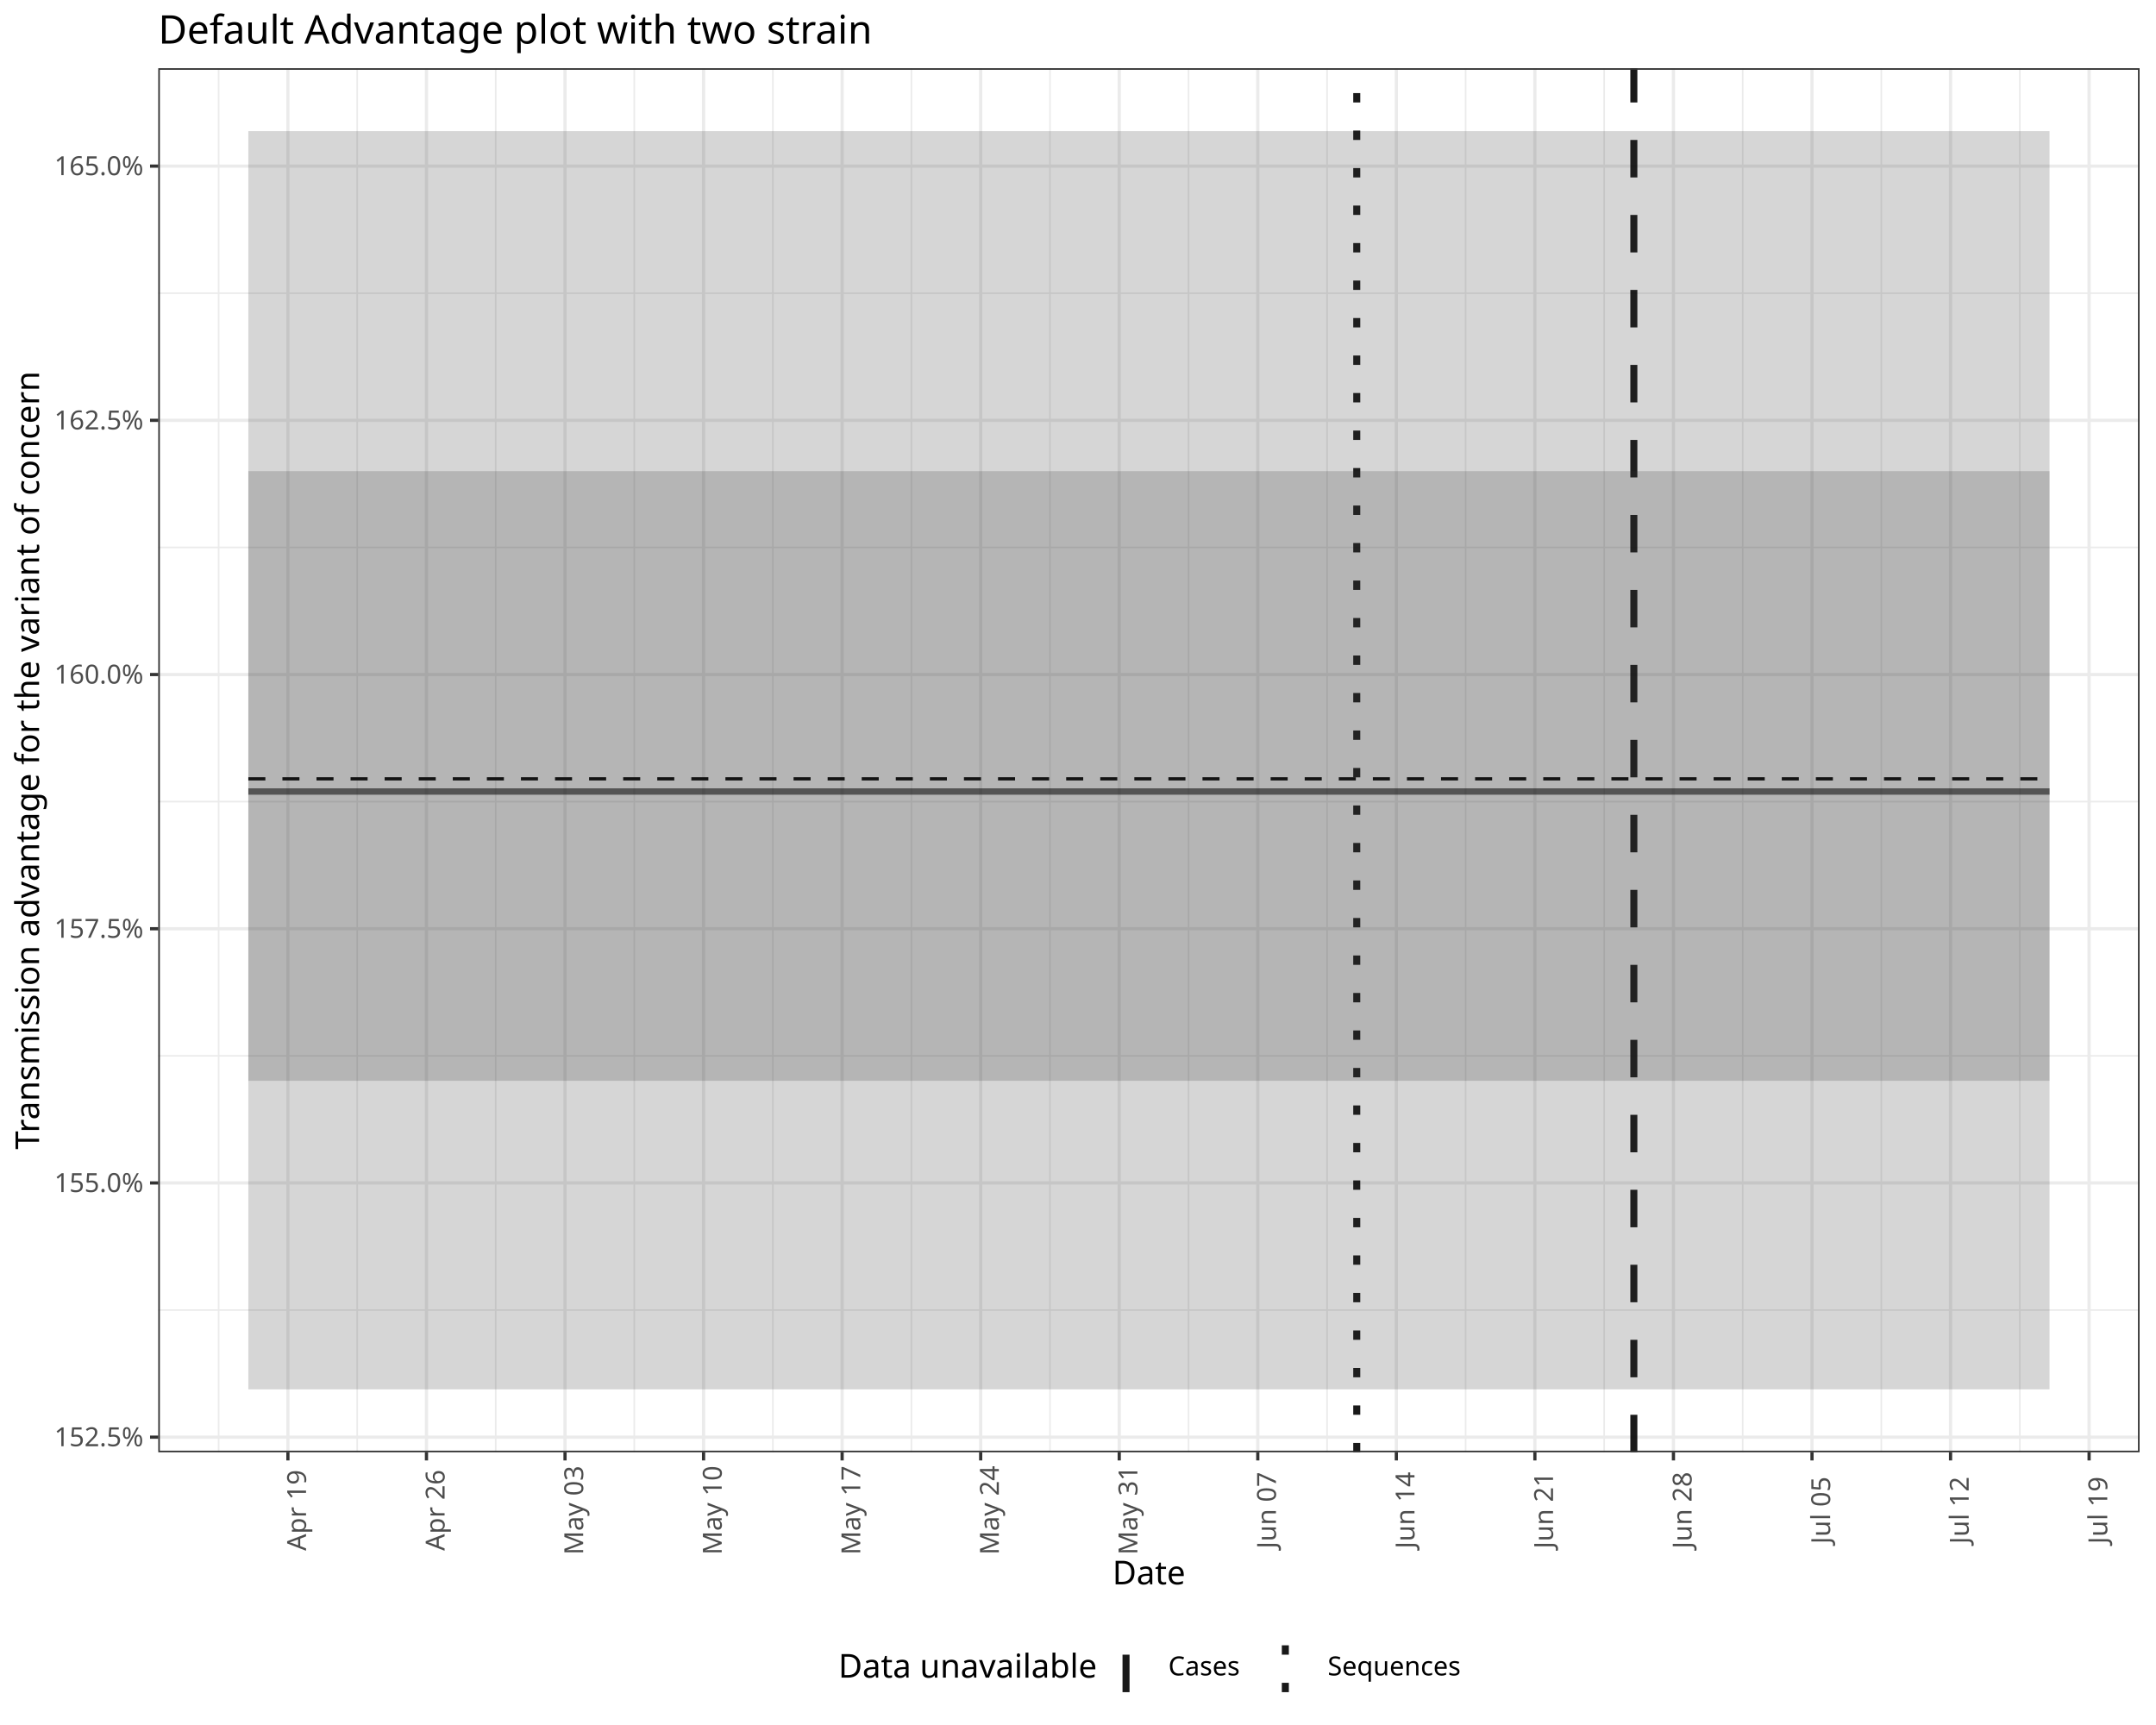
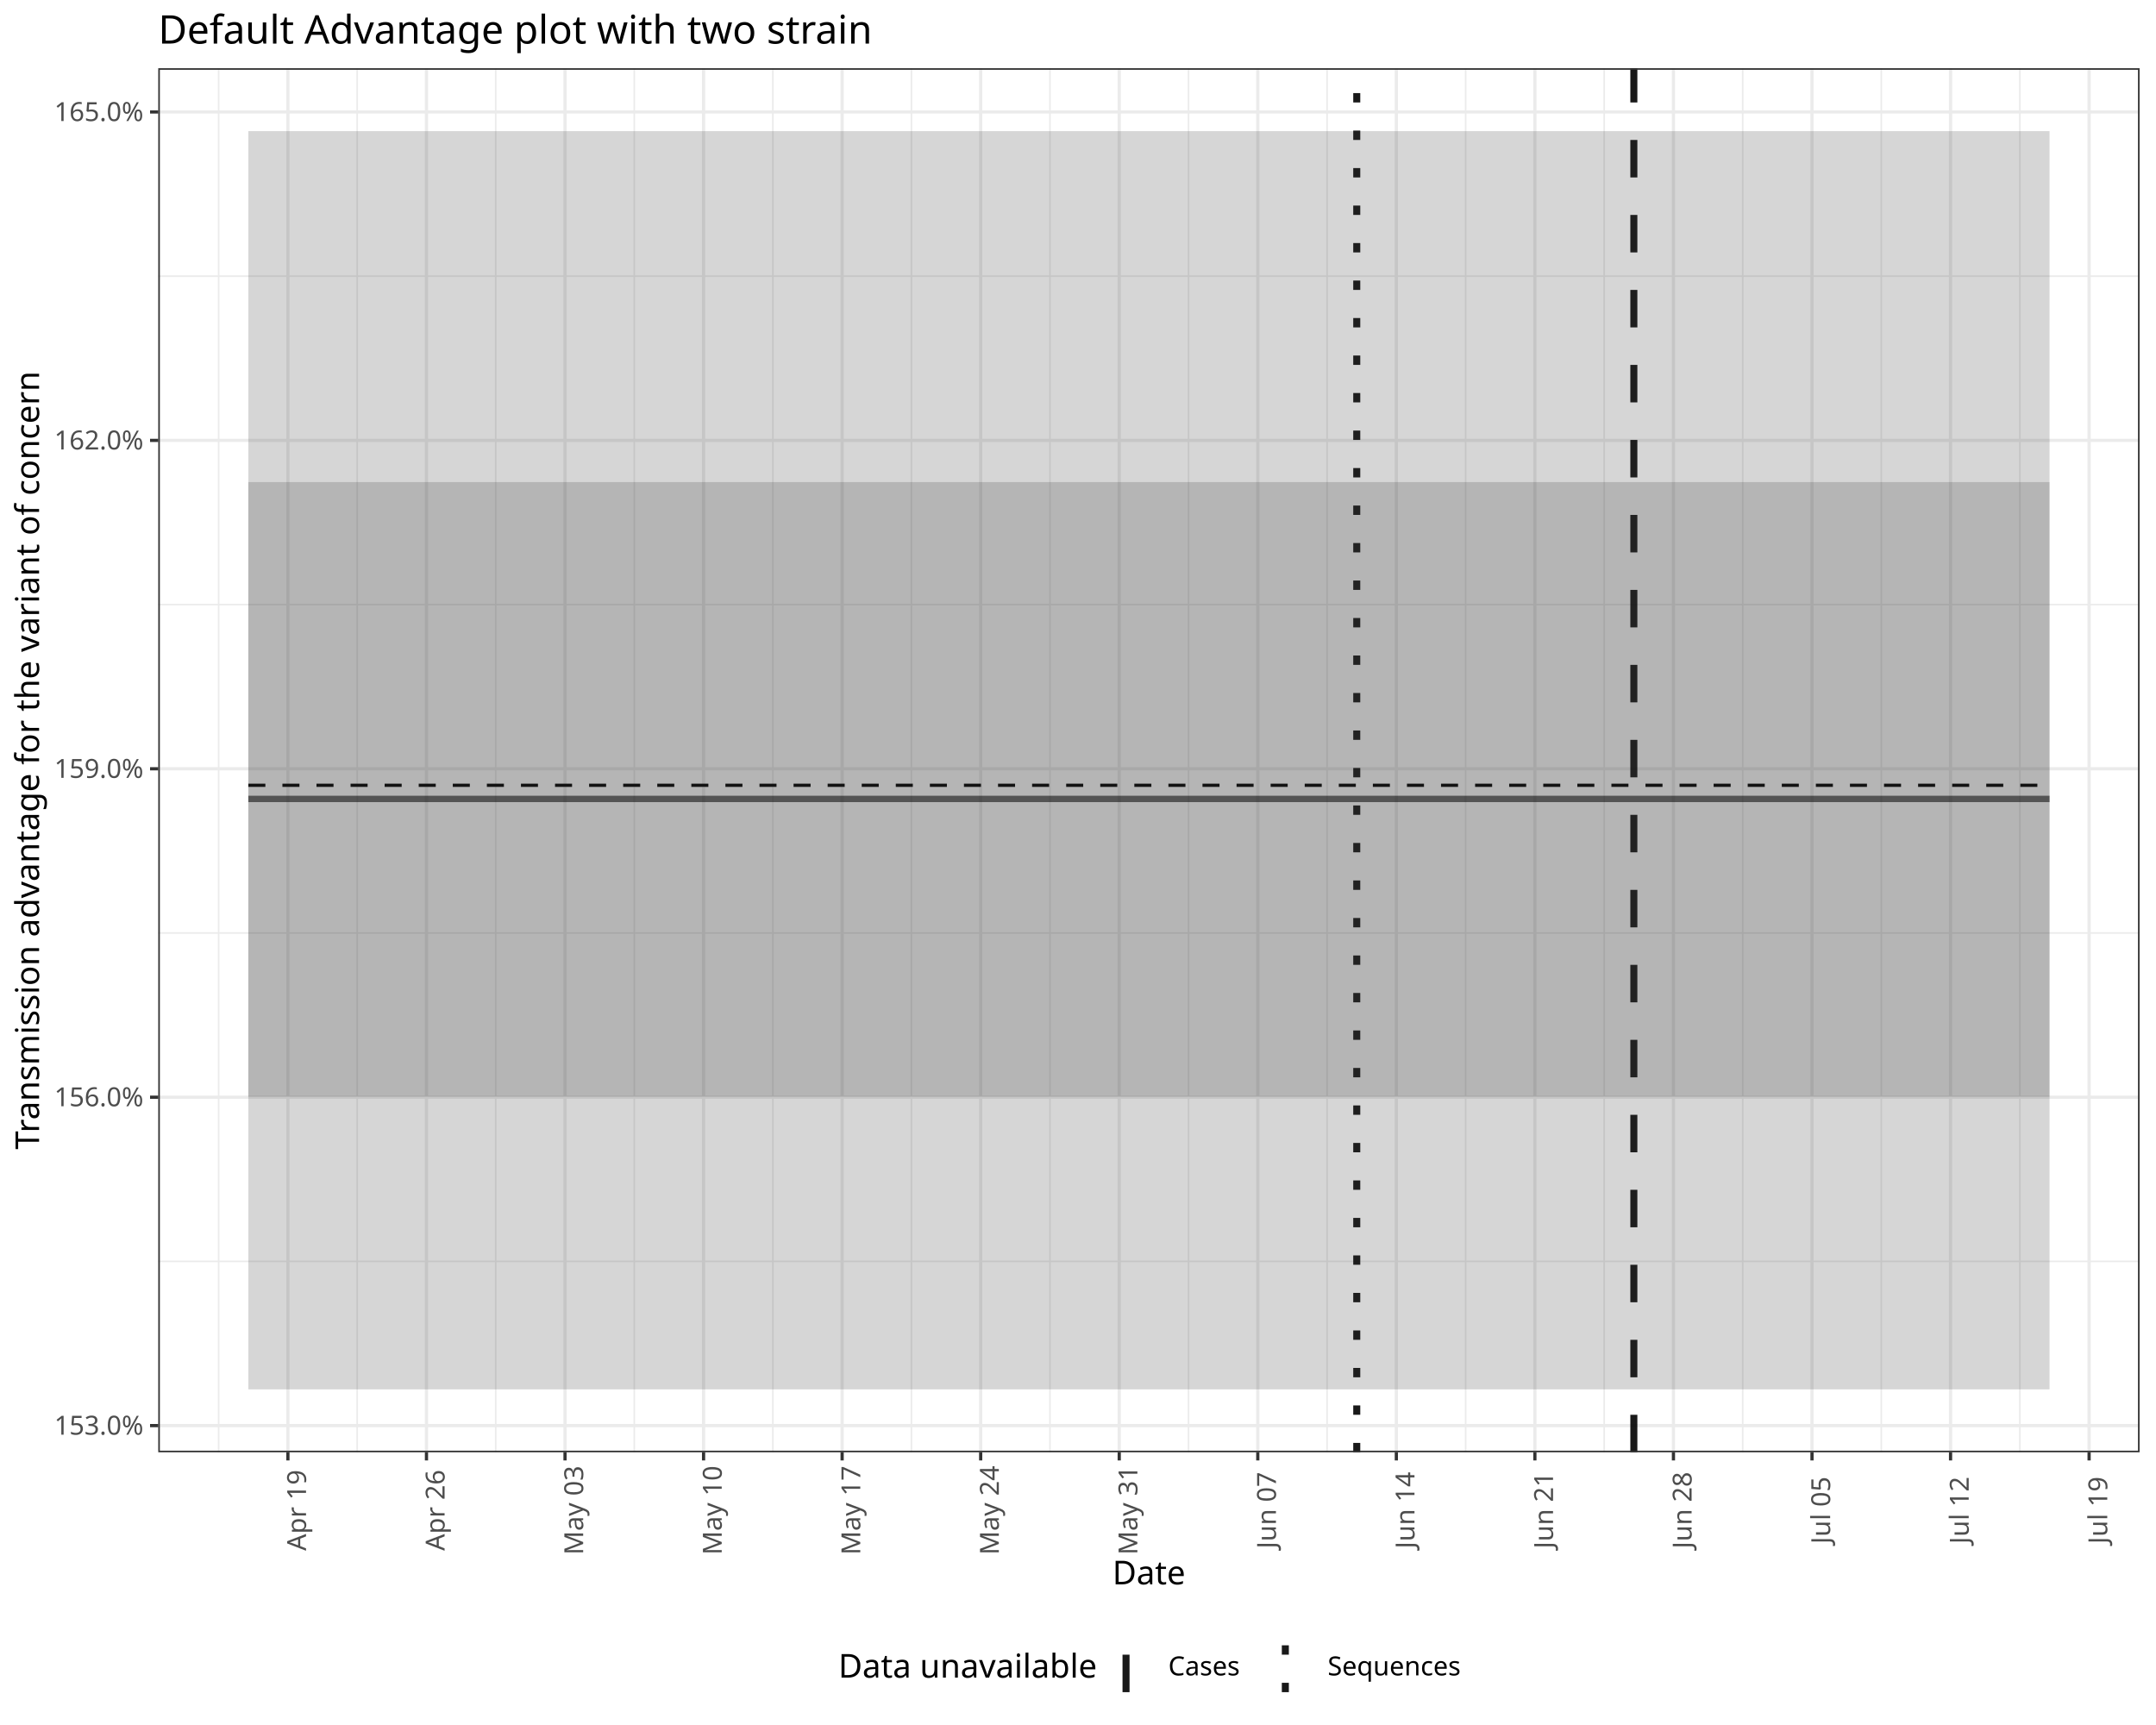
<svg xmlns="http://www.w3.org/2000/svg" class="svglite" data-engine-version="2.0" width="720.00pt" height="576.00pt" viewBox="0 0 720.00 576.00">
  <defs>
    <style type="text/css">
    .svglite line, .svglite polyline, .svglite polygon, .svglite path, .svglite rect, .svglite circle {
      fill: none;
      stroke: #000000;
      stroke-linecap: round;
      stroke-linejoin: round;
      stroke-miterlimit: 10.00;
    }
  </style>
  </defs>
  <rect width="100%" height="100%" style="stroke: none; fill: #FFFFFF;" />
  <defs>
    <clipPath id="cpMC4wMHw3MjAuMDB8MC4wMHw1NzYuMDA=">
      <rect x="0.00" y="0.00" width="720.00" height="576.00" />
    </clipPath>
  </defs>
  <g clip-path="url(#cpMC4wMHw3MjAuMDB8MC4wMHw1NzYuMDA=)">
    <rect x="0.00" y="0.00" width="720.00" height="576.00" style="stroke-width: 1.07; stroke: #FFFFFF; fill: #FFFFFF;" />
  </g>
  <defs>
    <clipPath id="cpNTIuODV8NzE0LjUyfDIyLjc4fDQ4NC45Mw==">
      <rect x="52.85" y="22.78" width="661.67" height="462.15" />
    </clipPath>
  </defs>
  <g clip-path="url(#cpNTIuODV8NzE0LjUyfDIyLjc4fDQ4NC45Mw==)">
    <rect x="52.85" y="22.78" width="661.67" height="462.15" style="stroke-width: 1.07; stroke: none; fill: #FFFFFF;" />
-     <polyline points="52.85,437.44 714.52,437.44 " style="stroke-width: 0.53; stroke: #EBEBEB; stroke-linecap: butt;" />
-     <polyline points="52.85,352.56 714.52,352.56 " style="stroke-width: 0.53; stroke: #EBEBEB; stroke-linecap: butt;" />
-     <polyline points="52.85,267.67 714.52,267.67 " style="stroke-width: 0.53; stroke: #EBEBEB; stroke-linecap: butt;" />
-     <polyline points="52.85,182.79 714.52,182.79 " style="stroke-width: 0.53; stroke: #EBEBEB; stroke-linecap: butt;" />
-     <polyline points="52.85,97.91 714.52,97.91 " style="stroke-width: 0.53; stroke: #EBEBEB; stroke-linecap: butt;" />
+     <polyline points="52.85,421.19 714.52,421.19 " style="stroke-width: 0.53; stroke: #EBEBEB; stroke-linecap: butt;" />
+     <polyline points="52.85,311.54 714.52,311.54 " style="stroke-width: 0.53; stroke: #EBEBEB; stroke-linecap: butt;" />
+     <polyline points="52.85,201.88 714.52,201.88 " style="stroke-width: 0.53; stroke: #EBEBEB; stroke-linecap: butt;" />
+     <polyline points="52.85,92.22 714.52,92.22 " style="stroke-width: 0.53; stroke: #EBEBEB; stroke-linecap: butt;" />
    <polyline points="73.01,484.93 73.01,22.78 " style="stroke-width: 0.53; stroke: #EBEBEB; stroke-linecap: butt;" />
    <polyline points="119.28,484.93 119.28,22.78 " style="stroke-width: 0.53; stroke: #EBEBEB; stroke-linecap: butt;" />
    <polyline points="165.55,484.93 165.55,22.78 " style="stroke-width: 0.53; stroke: #EBEBEB; stroke-linecap: butt;" />
    <polyline points="211.82,484.93 211.82,22.78 " style="stroke-width: 0.53; stroke: #EBEBEB; stroke-linecap: butt;" />
    <polyline points="258.10,484.93 258.10,22.78 " style="stroke-width: 0.53; stroke: #EBEBEB; stroke-linecap: butt;" />
    <polyline points="304.37,484.93 304.37,22.78 " style="stroke-width: 0.53; stroke: #EBEBEB; stroke-linecap: butt;" />
    <polyline points="350.64,484.93 350.64,22.78 " style="stroke-width: 0.53; stroke: #EBEBEB; stroke-linecap: butt;" />
    <polyline points="396.91,484.93 396.91,22.78 " style="stroke-width: 0.53; stroke: #EBEBEB; stroke-linecap: butt;" />
    <polyline points="443.18,484.93 443.18,22.78 " style="stroke-width: 0.53; stroke: #EBEBEB; stroke-linecap: butt;" />
    <polyline points="489.45,484.93 489.45,22.78 " style="stroke-width: 0.53; stroke: #EBEBEB; stroke-linecap: butt;" />
    <polyline points="535.72,484.93 535.72,22.78 " style="stroke-width: 0.53; stroke: #EBEBEB; stroke-linecap: butt;" />
    <polyline points="581.99,484.93 581.99,22.78 " style="stroke-width: 0.53; stroke: #EBEBEB; stroke-linecap: butt;" />
    <polyline points="628.26,484.93 628.26,22.78 " style="stroke-width: 0.53; stroke: #EBEBEB; stroke-linecap: butt;" />
    <polyline points="674.53,484.93 674.53,22.78 " style="stroke-width: 0.53; stroke: #EBEBEB; stroke-linecap: butt;" />
-     <polyline points="52.85,479.88 714.52,479.88 " style="stroke-width: 1.07; stroke: #EBEBEB; stroke-linecap: butt;" />
-     <polyline points="52.85,395.00 714.52,395.00 " style="stroke-width: 1.07; stroke: #EBEBEB; stroke-linecap: butt;" />
-     <polyline points="52.85,310.12 714.52,310.12 " style="stroke-width: 1.07; stroke: #EBEBEB; stroke-linecap: butt;" />
-     <polyline points="52.85,225.23 714.52,225.23 " style="stroke-width: 1.07; stroke: #EBEBEB; stroke-linecap: butt;" />
-     <polyline points="52.85,140.35 714.52,140.35 " style="stroke-width: 1.07; stroke: #EBEBEB; stroke-linecap: butt;" />
-     <polyline points="52.85,55.47 714.52,55.47 " style="stroke-width: 1.07; stroke: #EBEBEB; stroke-linecap: butt;" />
+     <polyline points="52.85,476.02 714.52,476.02 " style="stroke-width: 1.07; stroke: #EBEBEB; stroke-linecap: butt;" />
+     <polyline points="52.85,366.37 714.52,366.37 " style="stroke-width: 1.07; stroke: #EBEBEB; stroke-linecap: butt;" />
+     <polyline points="52.85,256.71 714.52,256.71 " style="stroke-width: 1.07; stroke: #EBEBEB; stroke-linecap: butt;" />
+     <polyline points="52.85,147.05 714.52,147.05 " style="stroke-width: 1.07; stroke: #EBEBEB; stroke-linecap: butt;" />
+     <polyline points="52.85,37.39 714.52,37.39 " style="stroke-width: 1.07; stroke: #EBEBEB; stroke-linecap: butt;" />
    <polyline points="96.15,484.93 96.15,22.78 " style="stroke-width: 1.07; stroke: #EBEBEB; stroke-linecap: butt;" />
    <polyline points="142.42,484.93 142.42,22.78 " style="stroke-width: 1.07; stroke: #EBEBEB; stroke-linecap: butt;" />
    <polyline points="188.69,484.93 188.69,22.78 " style="stroke-width: 1.07; stroke: #EBEBEB; stroke-linecap: butt;" />
    <polyline points="234.96,484.93 234.96,22.78 " style="stroke-width: 1.07; stroke: #EBEBEB; stroke-linecap: butt;" />
    <polyline points="281.23,484.93 281.23,22.78 " style="stroke-width: 1.07; stroke: #EBEBEB; stroke-linecap: butt;" />
    <polyline points="327.50,484.93 327.50,22.78 " style="stroke-width: 1.07; stroke: #EBEBEB; stroke-linecap: butt;" />
    <polyline points="373.77,484.93 373.77,22.78 " style="stroke-width: 1.07; stroke: #EBEBEB; stroke-linecap: butt;" />
    <polyline points="420.04,484.93 420.04,22.78 " style="stroke-width: 1.07; stroke: #EBEBEB; stroke-linecap: butt;" />
    <polyline points="466.31,484.93 466.31,22.78 " style="stroke-width: 1.07; stroke: #EBEBEB; stroke-linecap: butt;" />
    <polyline points="512.58,484.93 512.58,22.78 " style="stroke-width: 1.07; stroke: #EBEBEB; stroke-linecap: butt;" />
    <polyline points="558.85,484.93 558.85,22.78 " style="stroke-width: 1.07; stroke: #EBEBEB; stroke-linecap: butt;" />
    <polyline points="605.12,484.93 605.12,22.78 " style="stroke-width: 1.07; stroke: #EBEBEB; stroke-linecap: butt;" />
    <polyline points="651.39,484.93 651.39,22.78 " style="stroke-width: 1.07; stroke: #EBEBEB; stroke-linecap: butt;" />
    <polyline points="697.66,484.93 697.66,22.78 " style="stroke-width: 1.07; stroke: #EBEBEB; stroke-linecap: butt;" />
    <line x1="545.63" y1="484.93" x2="545.63" y2="22.78" style="stroke-width: 2.35; stroke: #000000; stroke-opacity: 0.90; stroke-dasharray: 12.52,12.52; stroke-linecap: butt;" />
    <line x1="453.09" y1="484.93" x2="453.09" y2="22.78" style="stroke-width: 2.35; stroke: #000000; stroke-opacity: 0.90; stroke-dasharray: 3.13,9.39; stroke-linecap: butt;" />
-     <polyline points="82.93,264.30 129.20,264.30 175.47,264.30 221.74,264.30 268.01,264.30 314.28,264.30 360.55,264.30 406.82,264.30 453.09,264.30 499.36,264.30 545.63,264.30 591.90,264.30 638.17,264.30 684.44,264.30 " style="stroke-width: 2.13; stroke: #000000; stroke-opacity: 0.60; stroke-linecap: butt;" />
-     <polyline points="82.93,260.06 129.20,260.06 175.47,260.06 221.74,260.06 268.01,260.06 314.28,260.06 360.55,260.06 406.82,260.06 453.09,260.06 499.36,260.06 545.63,260.06 591.90,260.06 638.17,260.06 684.44,260.06 " style="stroke-width: 1.07; stroke-dasharray: 5.69,5.69; stroke-linecap: butt;" />
+     <polyline points="82.93,266.78 129.20,266.78 175.47,266.78 221.74,266.78 268.01,266.78 314.28,266.78 360.55,266.78 406.82,266.78 453.09,266.78 499.36,266.78 545.63,266.78 591.90,266.78 638.17,266.78 684.44,266.78 " style="stroke-width: 2.13; stroke: #000000; stroke-opacity: 0.60; stroke-linecap: butt;" />
+     <polyline points="82.93,262.22 129.20,262.22 175.47,262.22 221.74,262.22 268.01,262.22 314.28,262.22 360.55,262.22 406.82,262.22 453.09,262.22 499.36,262.22 545.63,262.22 591.90,262.22 638.17,262.22 684.44,262.22 " style="stroke-width: 1.07; stroke-dasharray: 5.69,5.69; stroke-linecap: butt;" />
    <polygon points="82.93,43.79 129.20,43.79 175.47,43.79 221.74,43.79 268.01,43.79 314.28,43.79 360.55,43.79 406.82,43.79 453.09,43.79 499.36,43.79 545.63,43.79 591.90,43.79 638.17,43.79 684.44,43.79 684.44,463.93 638.17,463.93 591.90,463.93 545.63,463.93 499.36,463.93 453.09,463.93 406.82,463.93 360.55,463.93 314.28,463.93 268.01,463.93 221.74,463.93 175.47,463.93 129.20,463.93 82.93,463.93 " style="stroke-width: 0.00; stroke: none; fill: #333333; fill-opacity: 0.20;" />
    <polyline points="82.93,43.79 129.20,43.79 175.47,43.79 221.74,43.79 268.01,43.79 314.28,43.79 360.55,43.79 406.82,43.79 453.09,43.79 499.36,43.79 545.63,43.79 591.90,43.79 638.17,43.79 684.44,43.79 " style="stroke-width: 0.43; stroke: none;" />
    <polyline points="684.44,463.93 638.17,463.93 591.90,463.93 545.63,463.93 499.36,463.93 453.09,463.93 406.82,463.93 360.55,463.93 314.28,463.93 268.01,463.93 221.74,463.93 175.47,463.93 129.20,463.93 82.93,463.93 " style="stroke-width: 0.43; stroke: none;" />
-     <polygon points="82.93,157.31 129.20,157.31 175.47,157.31 221.74,157.31 268.01,157.31 314.28,157.31 360.55,157.31 406.82,157.31 453.09,157.31 499.36,157.31 545.63,157.31 591.90,157.31 638.17,157.31 684.44,157.31 684.44,360.89 638.17,360.89 591.90,360.89 545.63,360.89 499.36,360.89 453.09,360.89 406.82,360.89 360.55,360.89 314.28,360.89 268.01,360.89 221.74,360.89 175.47,360.89 129.20,360.89 82.93,360.89 " style="stroke-width: 0.00; stroke: none; fill: #333333; fill-opacity: 0.20;" />
-     <polyline points="82.93,157.31 129.20,157.31 175.47,157.31 221.74,157.31 268.01,157.31 314.28,157.31 360.55,157.31 406.82,157.31 453.09,157.31 499.36,157.31 545.63,157.31 591.90,157.31 638.17,157.31 684.44,157.31 " style="stroke-width: 1.07; stroke: none;" />
-     <polyline points="684.44,360.89 638.17,360.89 591.90,360.89 545.63,360.89 499.36,360.89 453.09,360.89 406.82,360.89 360.55,360.89 314.28,360.89 268.01,360.89 221.74,360.89 175.47,360.89 129.20,360.89 82.93,360.89 " style="stroke-width: 1.07; stroke: none;" />
+     <polygon points="82.93,160.98 129.20,160.98 175.47,160.98 221.74,160.98 268.01,160.98 314.28,160.98 360.55,160.98 406.82,160.98 453.09,160.98 499.36,160.98 545.63,160.98 591.90,160.98 638.17,160.98 684.44,160.98 684.44,366.20 638.17,366.20 591.90,366.20 545.63,366.20 499.36,366.20 453.09,366.20 406.82,366.20 360.55,366.20 314.28,366.20 268.01,366.20 221.74,366.20 175.47,366.20 129.20,366.20 82.93,366.20 " style="stroke-width: 0.00; stroke: none; fill: #333333; fill-opacity: 0.20;" />
+     <polyline points="82.93,160.98 129.20,160.98 175.47,160.98 221.74,160.98 268.01,160.98 314.28,160.98 360.55,160.98 406.82,160.98 453.09,160.98 499.36,160.98 545.63,160.98 591.90,160.98 638.17,160.98 684.44,160.98 " style="stroke-width: 1.07; stroke: none;" />
+     <polyline points="684.44,366.20 638.17,366.20 591.90,366.20 545.63,366.20 499.36,366.20 453.09,366.20 406.82,366.20 360.55,366.20 314.28,366.20 268.01,366.20 221.74,366.20 175.47,366.20 129.20,366.20 82.93,366.20 " style="stroke-width: 1.07; stroke: none;" />
    <rect x="52.85" y="22.78" width="661.67" height="462.15" style="stroke-width: 1.07; stroke: #333333;" />
  </g>
  <g clip-path="url(#cpMC4wMHw3MjAuMDB8MC4wMHw1NzYuMDA=)">
-     <text x="47.92" y="482.91" text-anchor="end" style="font-size: 8.80px; fill: #4D4D4D; font-family: sans;" textLength="29.85px" lengthAdjust="spacingAndGlyphs">152.5%</text>
-     <text x="47.92" y="398.03" text-anchor="end" style="font-size: 8.80px; fill: #4D4D4D; font-family: sans;" textLength="29.85px" lengthAdjust="spacingAndGlyphs">155.0%</text>
-     <text x="47.92" y="313.14" text-anchor="end" style="font-size: 8.80px; fill: #4D4D4D; font-family: sans;" textLength="29.85px" lengthAdjust="spacingAndGlyphs">157.5%</text>
-     <text x="47.92" y="228.26" text-anchor="end" style="font-size: 8.80px; fill: #4D4D4D; font-family: sans;" textLength="29.85px" lengthAdjust="spacingAndGlyphs">160.0%</text>
-     <text x="47.92" y="143.38" text-anchor="end" style="font-size: 8.80px; fill: #4D4D4D; font-family: sans;" textLength="29.85px" lengthAdjust="spacingAndGlyphs">162.5%</text>
-     <text x="47.92" y="58.49" text-anchor="end" style="font-size: 8.80px; fill: #4D4D4D; font-family: sans;" textLength="29.85px" lengthAdjust="spacingAndGlyphs">165.0%</text>
-     <polyline points="50.11,479.88 52.85,479.88 " style="stroke-width: 1.07; stroke: #333333; stroke-linecap: butt;" />
-     <polyline points="50.11,395.00 52.85,395.00 " style="stroke-width: 1.07; stroke: #333333; stroke-linecap: butt;" />
-     <polyline points="50.11,310.12 52.85,310.12 " style="stroke-width: 1.07; stroke: #333333; stroke-linecap: butt;" />
-     <polyline points="50.11,225.23 52.85,225.23 " style="stroke-width: 1.07; stroke: #333333; stroke-linecap: butt;" />
-     <polyline points="50.11,140.35 52.85,140.35 " style="stroke-width: 1.07; stroke: #333333; stroke-linecap: butt;" />
-     <polyline points="50.11,55.47 52.85,55.47 " style="stroke-width: 1.07; stroke: #333333; stroke-linecap: butt;" />
+     <text x="47.92" y="479.05" text-anchor="end" style="font-size: 8.80px; fill: #4D4D4D; font-family: sans;" textLength="29.85px" lengthAdjust="spacingAndGlyphs">153.0%</text>
+     <text x="47.92" y="369.39" text-anchor="end" style="font-size: 8.80px; fill: #4D4D4D; font-family: sans;" textLength="29.85px" lengthAdjust="spacingAndGlyphs">156.0%</text>
+     <text x="47.92" y="259.74" text-anchor="end" style="font-size: 8.80px; fill: #4D4D4D; font-family: sans;" textLength="29.85px" lengthAdjust="spacingAndGlyphs">159.0%</text>
+     <text x="47.92" y="150.08" text-anchor="end" style="font-size: 8.80px; fill: #4D4D4D; font-family: sans;" textLength="29.85px" lengthAdjust="spacingAndGlyphs">162.0%</text>
+     <text x="47.92" y="40.42" text-anchor="end" style="font-size: 8.80px; fill: #4D4D4D; font-family: sans;" textLength="29.85px" lengthAdjust="spacingAndGlyphs">165.0%</text>
+     <polyline points="50.11,476.02 52.85,476.02 " style="stroke-width: 1.07; stroke: #333333; stroke-linecap: butt;" />
+     <polyline points="50.11,366.37 52.85,366.37 " style="stroke-width: 1.07; stroke: #333333; stroke-linecap: butt;" />
+     <polyline points="50.11,256.71 52.85,256.71 " style="stroke-width: 1.07; stroke: #333333; stroke-linecap: butt;" />
+     <polyline points="50.11,147.05 52.85,147.05 " style="stroke-width: 1.07; stroke: #333333; stroke-linecap: butt;" />
+     <polyline points="50.11,37.39 52.85,37.39 " style="stroke-width: 1.07; stroke: #333333; stroke-linecap: butt;" />
    <polyline points="96.15,487.67 96.15,484.93 " style="stroke-width: 1.07; stroke: #333333; stroke-linecap: butt;" />
    <polyline points="142.42,487.67 142.42,484.93 " style="stroke-width: 1.07; stroke: #333333; stroke-linecap: butt;" />
    <polyline points="188.69,487.67 188.69,484.93 " style="stroke-width: 1.07; stroke: #333333; stroke-linecap: butt;" />
    <polyline points="234.96,487.67 234.96,484.93 " style="stroke-width: 1.07; stroke: #333333; stroke-linecap: butt;" />
    <polyline points="281.23,487.67 281.23,484.93 " style="stroke-width: 1.07; stroke: #333333; stroke-linecap: butt;" />
    <polyline points="327.50,487.67 327.50,484.93 " style="stroke-width: 1.07; stroke: #333333; stroke-linecap: butt;" />
    <polyline points="373.77,487.67 373.77,484.93 " style="stroke-width: 1.07; stroke: #333333; stroke-linecap: butt;" />
    <polyline points="420.04,487.67 420.04,484.93 " style="stroke-width: 1.07; stroke: #333333; stroke-linecap: butt;" />
    <polyline points="466.31,487.67 466.31,484.93 " style="stroke-width: 1.07; stroke: #333333; stroke-linecap: butt;" />
    <polyline points="512.58,487.67 512.58,484.93 " style="stroke-width: 1.07; stroke: #333333; stroke-linecap: butt;" />
    <polyline points="558.85,487.67 558.85,484.93 " style="stroke-width: 1.07; stroke: #333333; stroke-linecap: butt;" />
    <polyline points="605.12,487.67 605.12,484.93 " style="stroke-width: 1.07; stroke: #333333; stroke-linecap: butt;" />
    <polyline points="651.39,487.67 651.39,484.93 " style="stroke-width: 1.07; stroke: #333333; stroke-linecap: butt;" />
    <polyline points="697.66,487.67 697.66,484.93 " style="stroke-width: 1.07; stroke: #333333; stroke-linecap: butt;" />
    <text transform="translate(102.20,504.30) rotate(-90)" text-anchor="middle" style="font-size: 8.80px; fill: #4D4D4D; font-family: sans;" textLength="25.93px" lengthAdjust="spacingAndGlyphs">Apr 19</text>
    <text transform="translate(148.47,504.30) rotate(-90)" text-anchor="middle" style="font-size: 8.80px; fill: #4D4D4D; font-family: sans;" textLength="25.93px" lengthAdjust="spacingAndGlyphs">Apr 26</text>
    <text transform="translate(194.75,504.30) rotate(-90)" text-anchor="middle" style="font-size: 8.80px; fill: #4D4D4D; font-family: sans;" textLength="28.87px" lengthAdjust="spacingAndGlyphs">May 03</text>
    <text transform="translate(241.02,504.30) rotate(-90)" text-anchor="middle" style="font-size: 8.80px; fill: #4D4D4D; font-family: sans;" textLength="28.87px" lengthAdjust="spacingAndGlyphs">May 10</text>
    <text transform="translate(287.29,504.30) rotate(-90)" text-anchor="middle" style="font-size: 8.80px; fill: #4D4D4D; font-family: sans;" textLength="28.87px" lengthAdjust="spacingAndGlyphs">May 17</text>
    <text transform="translate(333.56,504.30) rotate(-90)" text-anchor="middle" style="font-size: 8.80px; fill: #4D4D4D; font-family: sans;" textLength="28.87px" lengthAdjust="spacingAndGlyphs">May 24</text>
    <text transform="translate(379.83,504.30) rotate(-90)" text-anchor="middle" style="font-size: 8.80px; fill: #4D4D4D; font-family: sans;" textLength="28.87px" lengthAdjust="spacingAndGlyphs">May 31</text>
    <text transform="translate(426.10,504.30) rotate(-90)" text-anchor="middle" style="font-size: 8.80px; fill: #4D4D4D; font-family: sans;" textLength="26.43px" lengthAdjust="spacingAndGlyphs">Jun 07</text>
    <text transform="translate(472.37,504.30) rotate(-90)" text-anchor="middle" style="font-size: 8.80px; fill: #4D4D4D; font-family: sans;" textLength="26.43px" lengthAdjust="spacingAndGlyphs">Jun 14</text>
    <text transform="translate(518.64,504.30) rotate(-90)" text-anchor="middle" style="font-size: 8.80px; fill: #4D4D4D; font-family: sans;" textLength="26.43px" lengthAdjust="spacingAndGlyphs">Jun 21</text>
    <text transform="translate(564.91,504.30) rotate(-90)" text-anchor="middle" style="font-size: 8.80px; fill: #4D4D4D; font-family: sans;" textLength="26.43px" lengthAdjust="spacingAndGlyphs">Jun 28</text>
    <text transform="translate(611.18,504.30) rotate(-90)" text-anchor="middle" style="font-size: 8.80px; fill: #4D4D4D; font-family: sans;" textLength="23.49px" lengthAdjust="spacingAndGlyphs">Jul 05</text>
    <text transform="translate(657.45,504.30) rotate(-90)" text-anchor="middle" style="font-size: 8.80px; fill: #4D4D4D; font-family: sans;" textLength="23.49px" lengthAdjust="spacingAndGlyphs">Jul 12</text>
    <text transform="translate(703.72,504.30) rotate(-90)" text-anchor="middle" style="font-size: 8.80px; fill: #4D4D4D; font-family: sans;" textLength="23.49px" lengthAdjust="spacingAndGlyphs">Jul 19</text>
    <text x="383.69" y="529.04" text-anchor="middle" style="font-size: 11.00px; font-family: sans;" textLength="23.24px" lengthAdjust="spacingAndGlyphs">Date</text>
    <text transform="translate(13.05,253.86) rotate(-90)" text-anchor="middle" style="font-size: 11.00px; font-family: sans;" textLength="244.61px" lengthAdjust="spacingAndGlyphs">Transmission advantage for the variant of concern</text>
    <rect x="274.49" y="542.28" width="218.39" height="28.24" style="stroke-width: 1.07; stroke: none; fill: #FFFFFF;" />
    <text x="279.97" y="560.19" style="font-size: 11.00px; font-family: sans;" textLength="81.95px" lengthAdjust="spacingAndGlyphs">Data unavailable</text>
    <rect x="367.40" y="547.76" width="17.28" height="17.28" style="stroke-width: 1.07; stroke: none; fill: #FFFFFF;" />
    <line x1="376.04" y1="565.04" x2="376.04" y2="547.76" style="stroke-width: 2.35; stroke: #000000; stroke-opacity: 0.90; stroke-dasharray: 12.52,12.52; stroke-linecap: butt;" />
    <rect x="420.60" y="547.76" width="17.28" height="17.28" style="stroke-width: 1.07; stroke: none; fill: #FFFFFF;" />
    <line x1="429.24" y1="565.04" x2="429.24" y2="547.76" style="stroke-width: 2.35; stroke: #000000; stroke-opacity: 0.90; stroke-dasharray: 3.13,9.39; stroke-linecap: butt;" />
    <text x="390.16" y="559.43" style="font-size: 8.80px; font-family: sans;" textLength="24.95px" lengthAdjust="spacingAndGlyphs">Cases</text>
    <text x="443.36" y="559.43" style="font-size: 8.80px; font-family: sans;" textLength="44.05px" lengthAdjust="spacingAndGlyphs">Sequences</text>
    <text x="52.85" y="14.56" style="font-size: 13.20px; font-family: sans;" textLength="220.87px" lengthAdjust="spacingAndGlyphs">Default Advantage plot with two strain</text>
  </g>
</svg>
